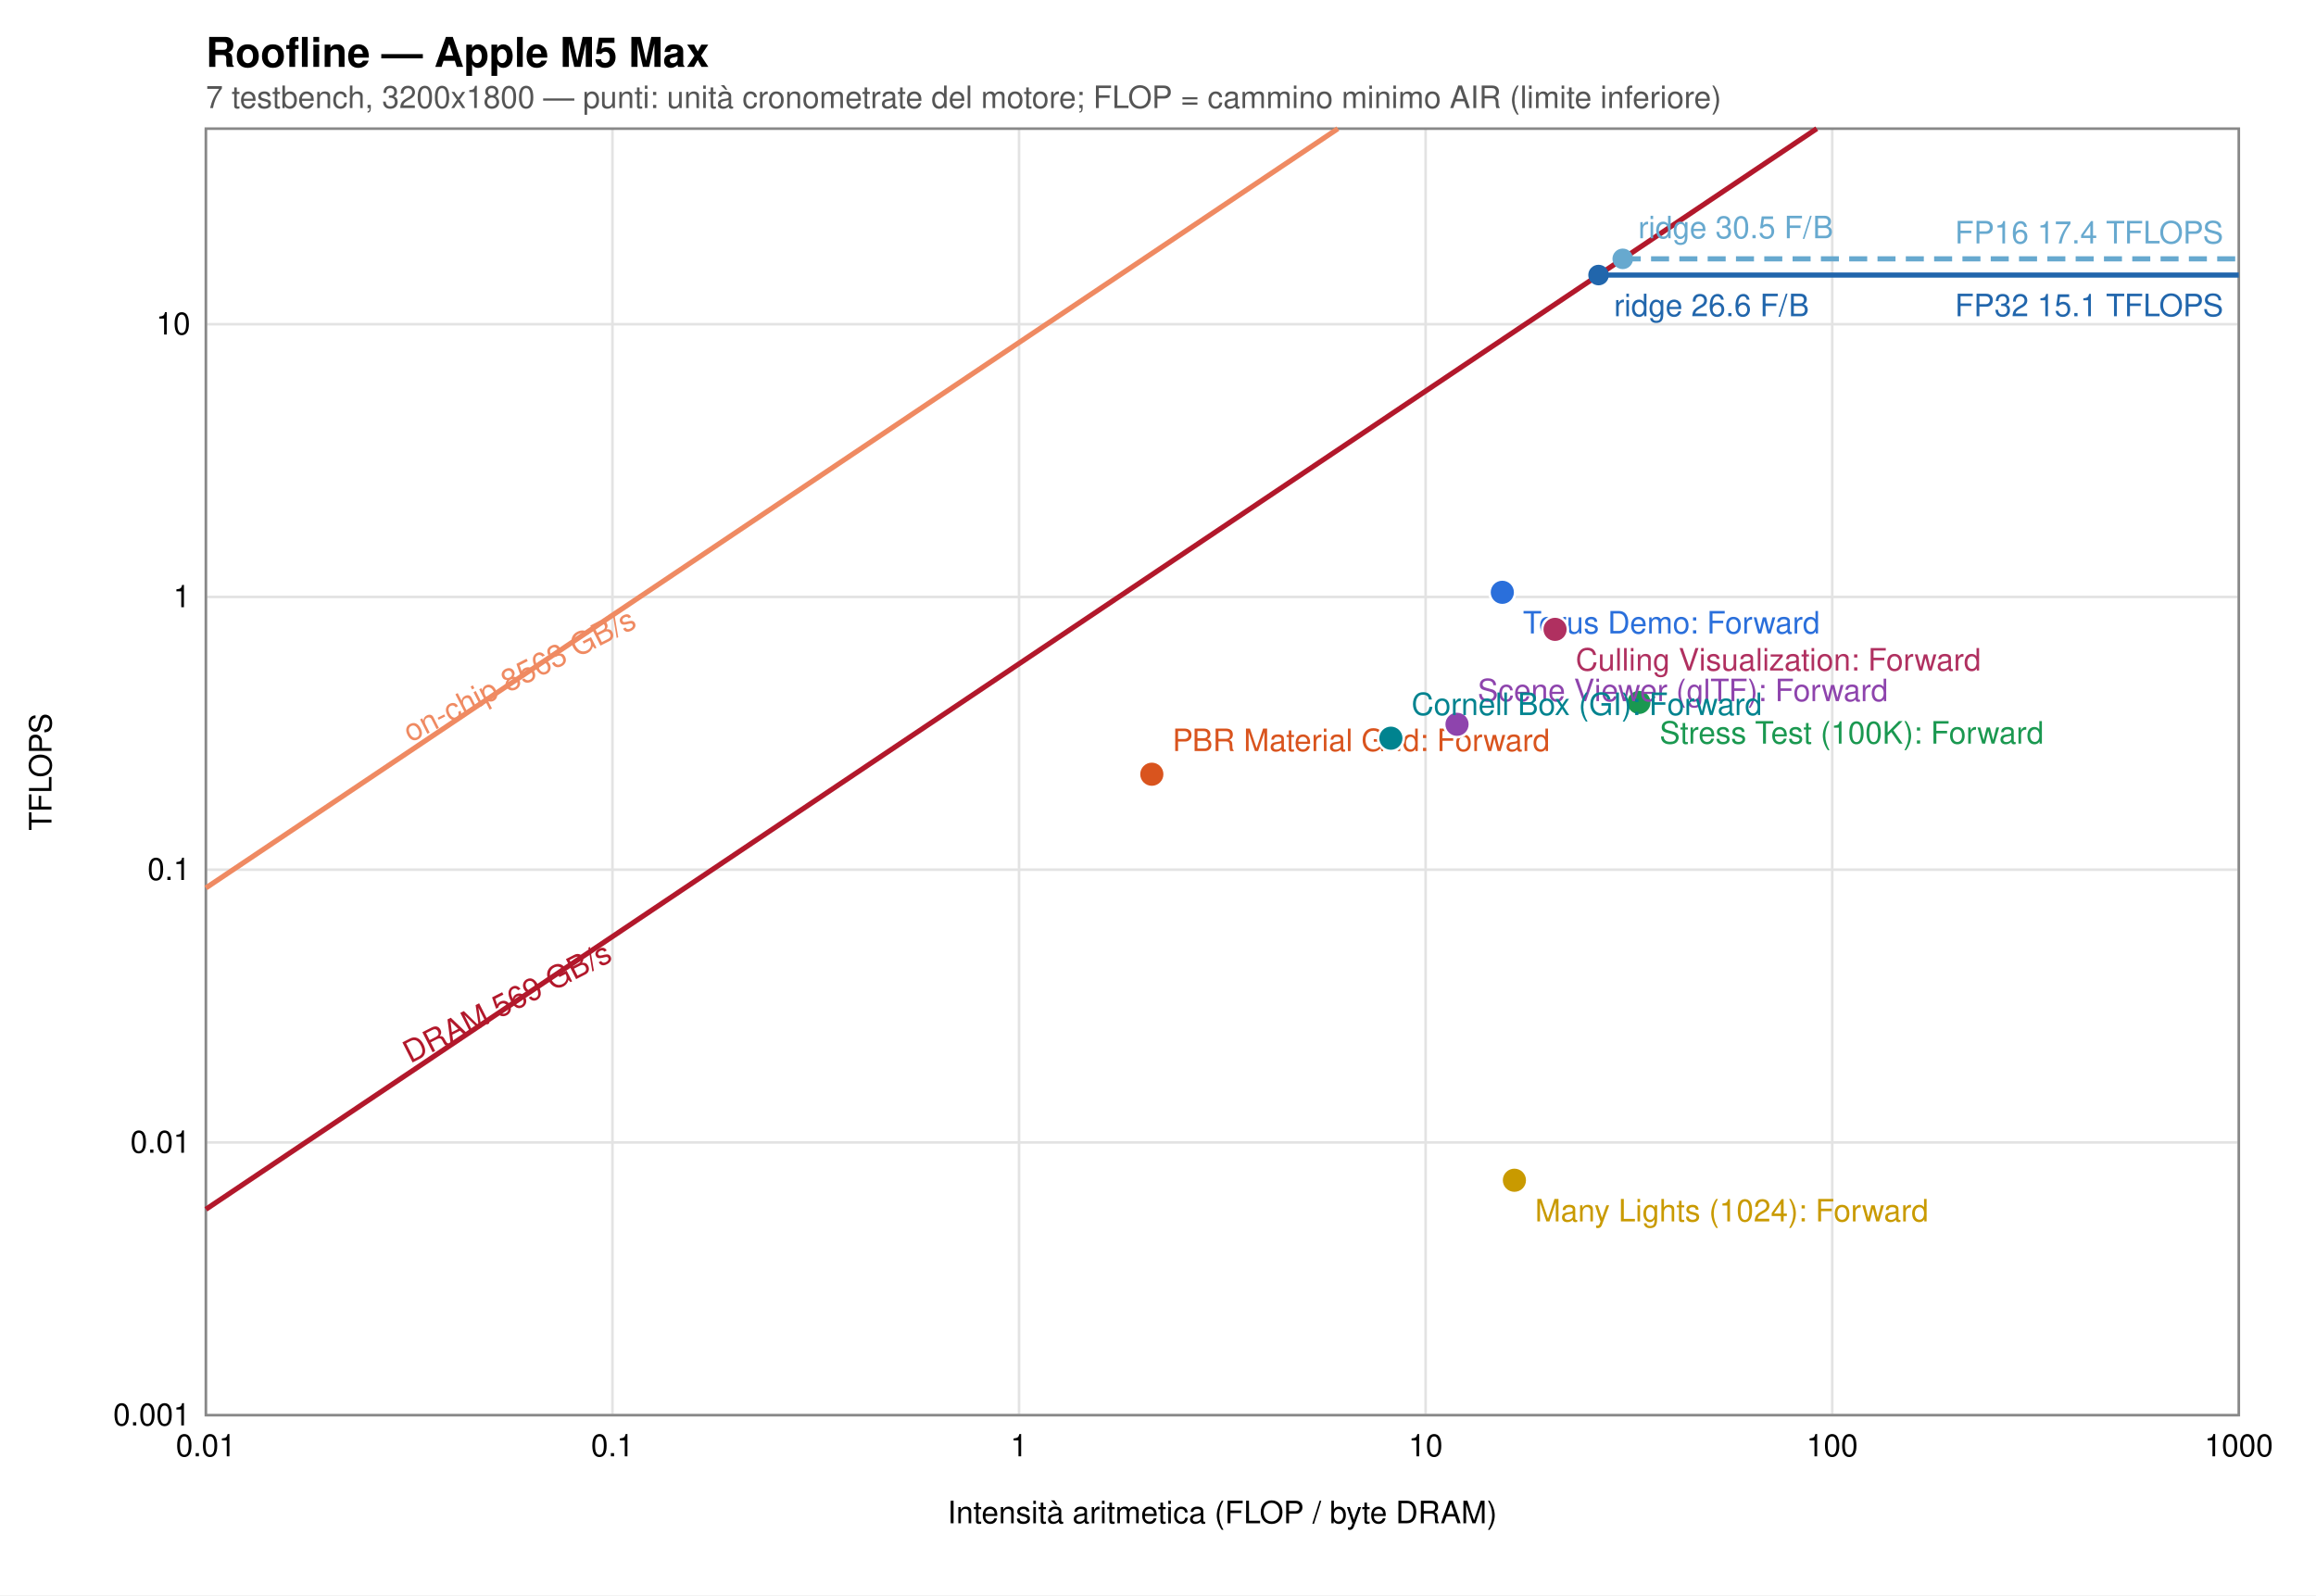
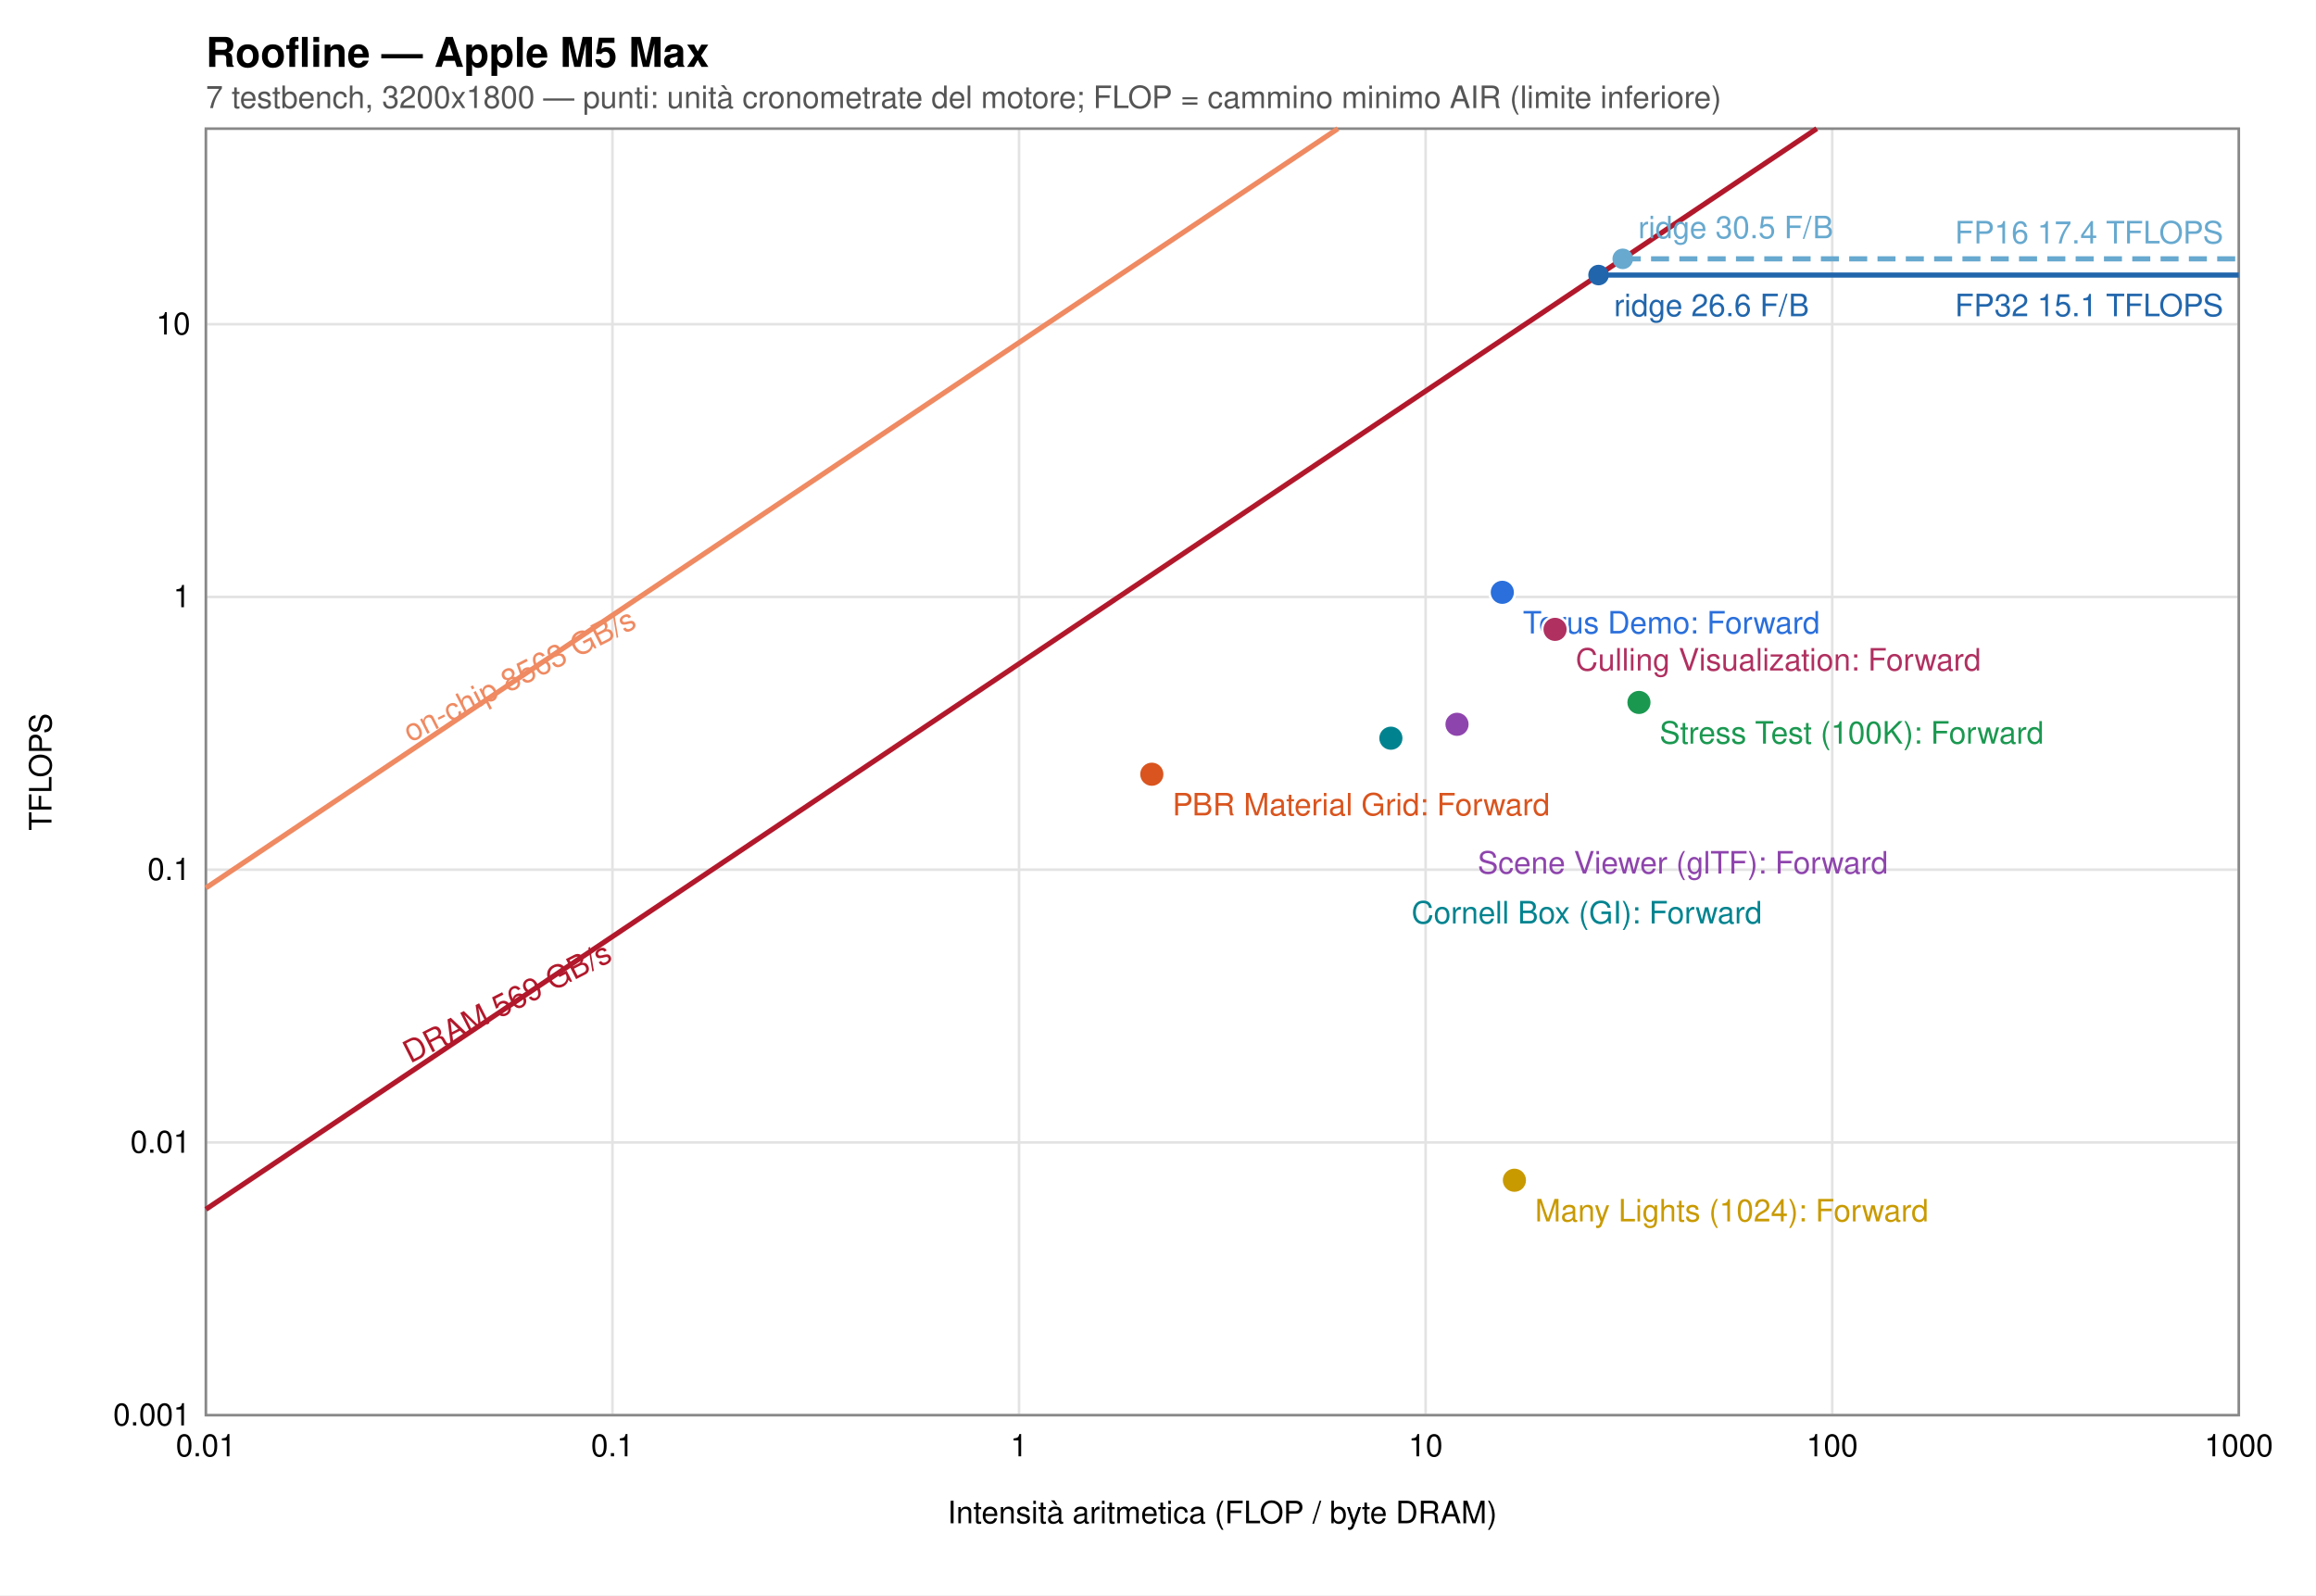
<svg xmlns="http://www.w3.org/2000/svg" viewBox="0 0 900 620" width="900" height="620" font-family="Helvetica, Arial, sans-serif" font-size="12">
  <rect width="900" height="620" fill="#ffffff" />
  <text x="80" y="26" font-size="16" font-weight="bold">Roofline — Apple M5 Max</text>
  <text x="80" y="42" fill="#555">7 testbench, 3200x1800 — punti: unità cronometrate del motore; FLOP = cammino minimo AIR (limite inferiore)</text>
  <line class="grid" x1="80.0" y1="50" x2="80.0" y2="550" stroke="#e3e3e3" />
  <text x="80.0" y="566" text-anchor="middle">0.01</text>
  <line class="grid" x1="238.0" y1="50" x2="238.0" y2="550" stroke="#e3e3e3" />
  <text x="238.0" y="566" text-anchor="middle">0.1</text>
  <line class="grid" x1="396.0" y1="50" x2="396.0" y2="550" stroke="#e3e3e3" />
  <text x="396.0" y="566" text-anchor="middle">1</text>
  <line class="grid" x1="554.0" y1="50" x2="554.0" y2="550" stroke="#e3e3e3" />
  <text x="554.0" y="566" text-anchor="middle">10</text>
  <line class="grid" x1="712.0" y1="50" x2="712.0" y2="550" stroke="#e3e3e3" />
  <text x="712.0" y="566" text-anchor="middle">100</text>
  <line class="grid" x1="870.0" y1="50" x2="870.0" y2="550" stroke="#e3e3e3" />
  <text x="870.0" y="566" text-anchor="middle">1000</text>
  <line class="grid" x1="80" y1="550.0" x2="870" y2="550.0" stroke="#e3e3e3" />
  <text x="74" y="554.0" text-anchor="end">0.001</text>
  <line class="grid" x1="80" y1="444.0" x2="870" y2="444.0" stroke="#e3e3e3" />
  <text x="74" y="448.0" text-anchor="end">0.01</text>
  <line class="grid" x1="80" y1="338.0" x2="870" y2="338.0" stroke="#e3e3e3" />
  <text x="74" y="342.0" text-anchor="end">0.1</text>
  <line class="grid" x1="80" y1="232.0" x2="870" y2="232.0" stroke="#e3e3e3" />
  <text x="74" y="236.0" text-anchor="end">1</text>
  <line class="grid" x1="80" y1="126.0" x2="870" y2="126.0" stroke="#e3e3e3" />
  <text x="74" y="130.0" text-anchor="end">10</text>
  <rect x="80" y="50" width="790" height="500" fill="none" stroke="#888" />
  <text x="475.0" y="592" text-anchor="middle">Intensità aritmetica (FLOP / byte DRAM)</text>
  <text transform="translate(20 300.0) rotate(-90)" text-anchor="middle">TFLOPS</text>
  <line class="roof-dram" x1="80.0" y1="470.0" x2="706.0" y2="50.0" stroke="#b2182b" stroke-width="2" />
  <text x="159.4" y="413.4" fill="#b2182b" transform="rotate(-27 159.4 413.4)">DRAM 569 GB/s</text>
  <line class="roof-onchip" x1="80.0" y1="345.1" x2="519.9" y2="50.0" stroke="#ef8a62" stroke-width="2" />
  <text x="159.4" y="288.6" fill="#ef8a62" transform="rotate(-27 159.4 288.6)">on-chip 8563 GB/s</text>
  <line class="roof-fp32" x1="621.2" y1="106.9" x2="870.0" y2="106.9" stroke="#2166ac" stroke-width="2" />
  <text x="864.0" y="122.9" fill="#2166ac" text-anchor="end">FP32 15.1 TFLOPS</text>
  <circle class="ridge" cx="621.2" cy="106.9" r="4" fill="#2166ac" />
  <text x="627.2" y="122.9" fill="#2166ac">ridge 26.6 F/B</text>
  <line class="roof-fp16" x1="630.6" y1="100.6" x2="870.0" y2="100.6" stroke="#67a9cf" stroke-width="2" stroke-dasharray="7 4" />
  <text x="864.0" y="94.6" fill="#67a9cf" text-anchor="end">FP16 17.4 TFLOPS</text>
  <circle class="ridge" cx="630.6" cy="100.6" r="4" fill="#67a9cf" />
  <text x="636.6" y="92.6" fill="#67a9cf">ridge 30.5 F/B</text>
  <circle class="unit" cx="583.8" cy="230.2" r="5" fill="#2a6fdb" stroke="#fff" />
  <text class="unit-label" x="591.8" y="246.2" fill="#2a6fdb">Torus Demo: Forward</text>
  <circle class="unit" cx="447.6" cy="300.9" r="5" fill="#d9541e" stroke="#fff" />
-   <text class="unit-label" x="455.6" y="291.9" fill="#d9541e">PBR Material Grid: Forward</text>
+   <text class="unit-label" x="455.6" y="316.9" fill="#d9541e">PBR Material Grid: Forward</text>
  <circle class="unit" cx="636.9" cy="273.0" r="5" fill="#1a9850" stroke="#fff" />
  <text class="unit-label" x="644.9" y="289.0" fill="#1a9850">Stress Test (100K): Forward</text>
  <circle class="unit" cx="566.2" cy="281.5" r="5" fill="#8e44ad" stroke="#fff" />
-   <text class="unit-label" x="574.2" y="272.5" fill="#8e44ad">Scene Viewer (glTF): Forward</text>
+   <text class="unit-label" x="574.2" y="339.5" fill="#8e44ad">Scene Viewer (glTF): Forward</text>
  <circle class="unit" cx="588.5" cy="458.7" r="5" fill="#c99a00" stroke="#fff" />
  <text class="unit-label" x="596.5" y="474.7" fill="#c99a00">Many Lights (1024): Forward</text>
  <circle class="unit" cx="540.5" cy="286.9" r="5" fill="#00838f" stroke="#fff" />
-   <text class="unit-label" x="548.5" y="277.9" fill="#00838f">Cornell Box (GI): Forward</text>
+   <text class="unit-label" x="548.5" y="358.9" fill="#00838f">Cornell Box (GI): Forward</text>
  <circle class="unit" cx="604.3" cy="244.6" r="5" fill="#b03060" stroke="#fff" />
  <text class="unit-label" x="612.3" y="260.6" fill="#b03060">Culling Visualization: Forward</text>
</svg>
